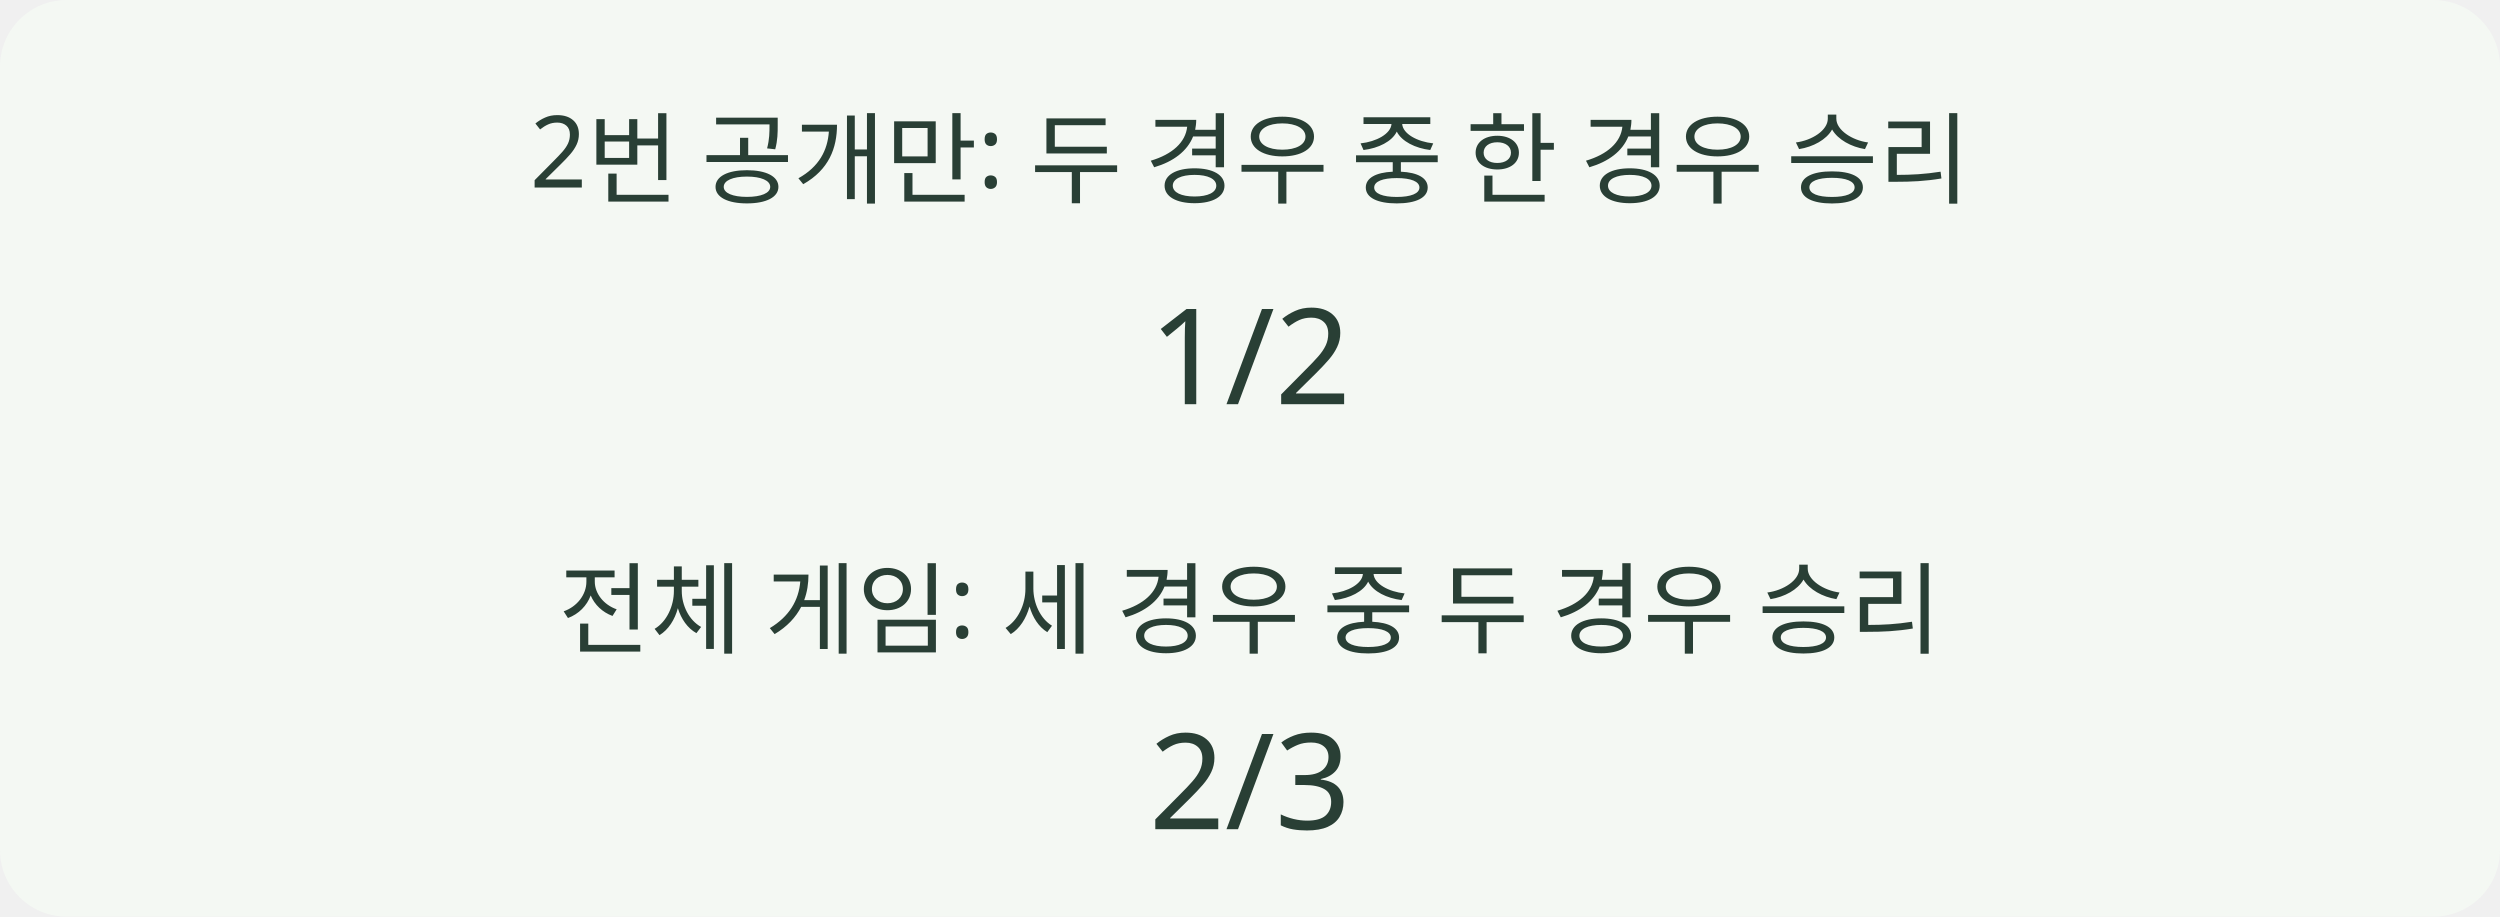
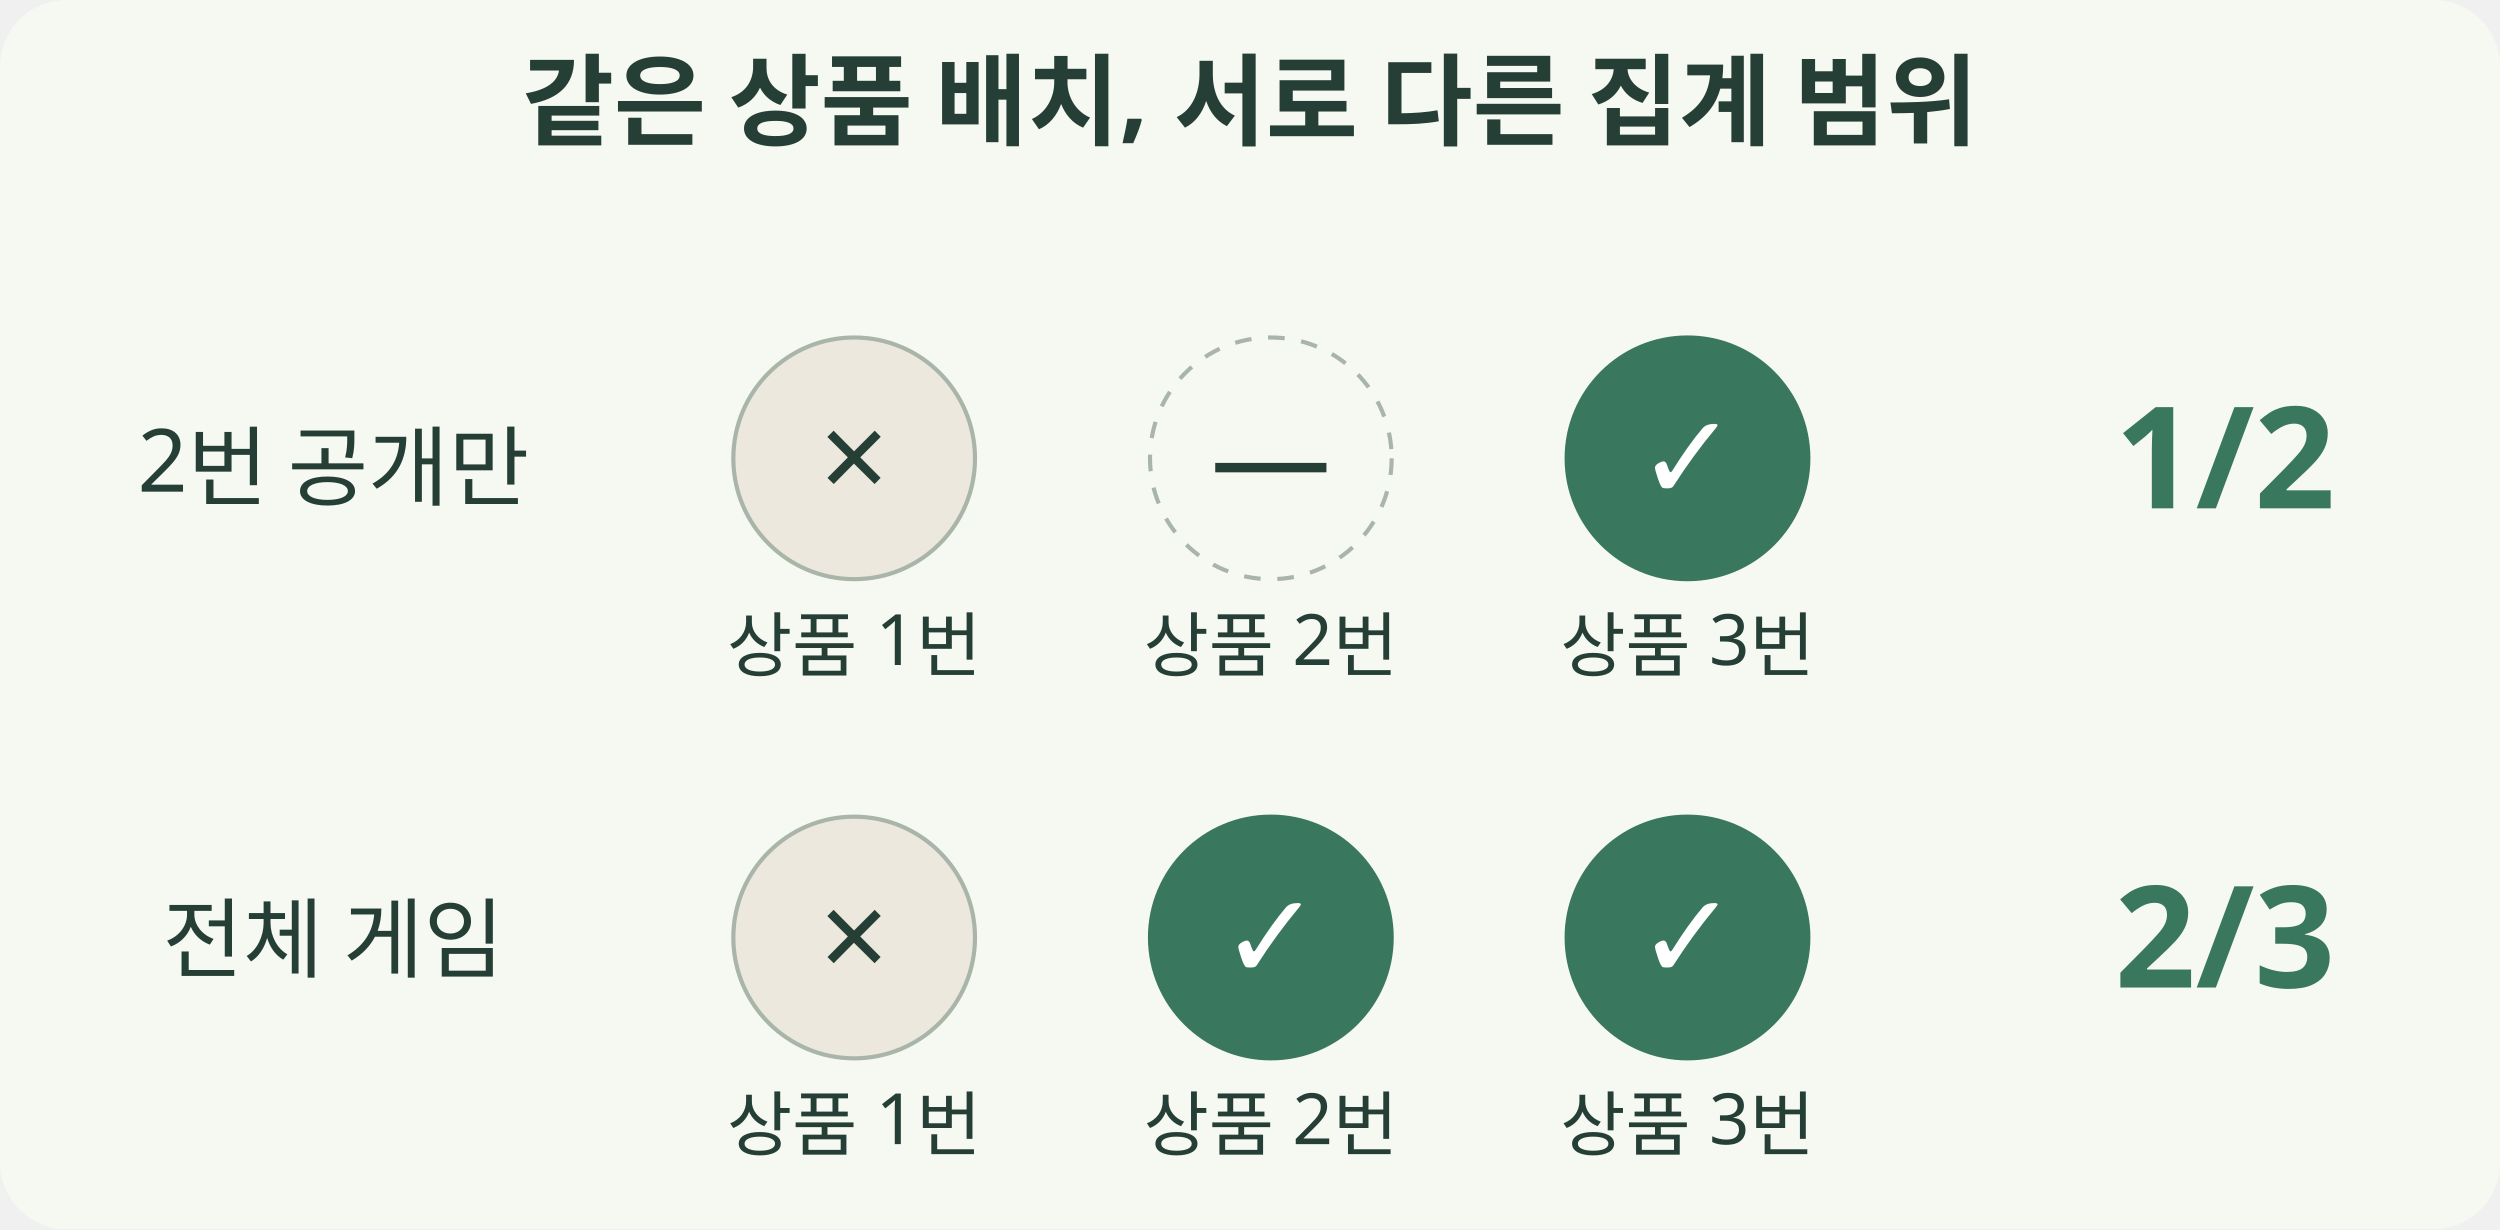
- <svg xmlns="http://www.w3.org/2000/svg" viewBox="0 0 600 220" role="img" aria-labelledby="title desc">
-   <rect width="600" height="220" rx="16" fill="#f4f8f3" />
-   <g font-family="system-ui,Malgun Gothic,sans-serif" fill="#293f35">
-     <text x="300" y="45" font-size="24" text-anchor="middle">2번 공개만: 두 경우 중 한 경우 승리</text>
-     <text x="300" y="97" font-size="32" text-anchor="middle">1/2</text>
-     <text x="300" y="155" font-size="24" text-anchor="middle">전체 게임: 세 경우 중 두 경우 승리</text>
-     <text x="300" y="199" font-size="32" text-anchor="middle">2/3</text>
+ <svg xmlns="http://www.w3.org/2000/svg" viewBox="0 0 600 295" role="img" aria-labelledby="title desc">
+   <rect width="600" height="295" rx="16" fill="#f6f9f2" />
+   <g font-family="system-ui,Malgun Gothic,sans-serif">
+     <text x="300" y="33" text-anchor="middle" font-size="24" fill="#263f36" font-weight="700">같은 상품 배치, 서로 다른 집계 범위</text>
+     <text x="80" y="118" text-anchor="middle" font-size="21" fill="#263f36" font-weight="400">2번 공개만</text>
+     <circle cx="205" cy="110" r="29" fill="#ece8dd" stroke="#a8b5a8" />
+     <text x="205" y="120" text-anchor="middle" font-size="29" fill="#263f36" font-weight="400">×</text>
+     <text x="205" y="161" text-anchor="middle" font-size="17" fill="#263f36" font-weight="400">상품 1번</text>
+     <circle cx="305" cy="110" r="29" fill="#f6f9f2" stroke="#a8b5a8" stroke-dasharray="4 4" />
+     <text x="305" y="120" text-anchor="middle" font-size="29" fill="#263f36" font-weight="400">—</text>
+     <text x="305" y="161" text-anchor="middle" font-size="17" fill="#263f36" font-weight="400">상품 2번</text>
+     <circle cx="405" cy="110" r="29" fill="#39775e" stroke="#39775e" />
+     <text x="405" y="120" text-anchor="middle" font-size="29" fill="#fff" font-weight="400">✓</text>
+     <text x="405" y="161" text-anchor="middle" font-size="17" fill="#263f36" font-weight="400">상품 3번</text>
+     <text x="534" y="122" text-anchor="middle" font-size="34" fill="#39775e" font-weight="700">1/2</text>
+     <text x="80" y="233" text-anchor="middle" font-size="21" fill="#263f36" font-weight="400">전체 게임</text>
+     <circle cx="205" cy="225" r="29" fill="#ece8dd" stroke="#a8b5a8" />
+     <text x="205" y="235" text-anchor="middle" font-size="29" fill="#263f36" font-weight="400">×</text>
+     <text x="205" y="276" text-anchor="middle" font-size="17" fill="#263f36" font-weight="400">상품 1번</text>
+     <circle cx="305" cy="225" r="29" fill="#39775e" stroke="#39775e" />
+     <text x="305" y="235" text-anchor="middle" font-size="29" fill="#fff" font-weight="400">✓</text>
+     <text x="305" y="276" text-anchor="middle" font-size="17" fill="#263f36" font-weight="400">상품 2번</text>
+     <circle cx="405" cy="225" r="29" fill="#39775e" stroke="#39775e" />
+     <text x="405" y="235" text-anchor="middle" font-size="29" fill="#fff" font-weight="400">✓</text>
+     <text x="405" y="276" text-anchor="middle" font-size="17" fill="#263f36" font-weight="400">상품 3번</text>
+     <text x="534" y="237" text-anchor="middle" font-size="34" fill="#39775e" font-weight="700">2/3</text>
  </g>
</svg>
